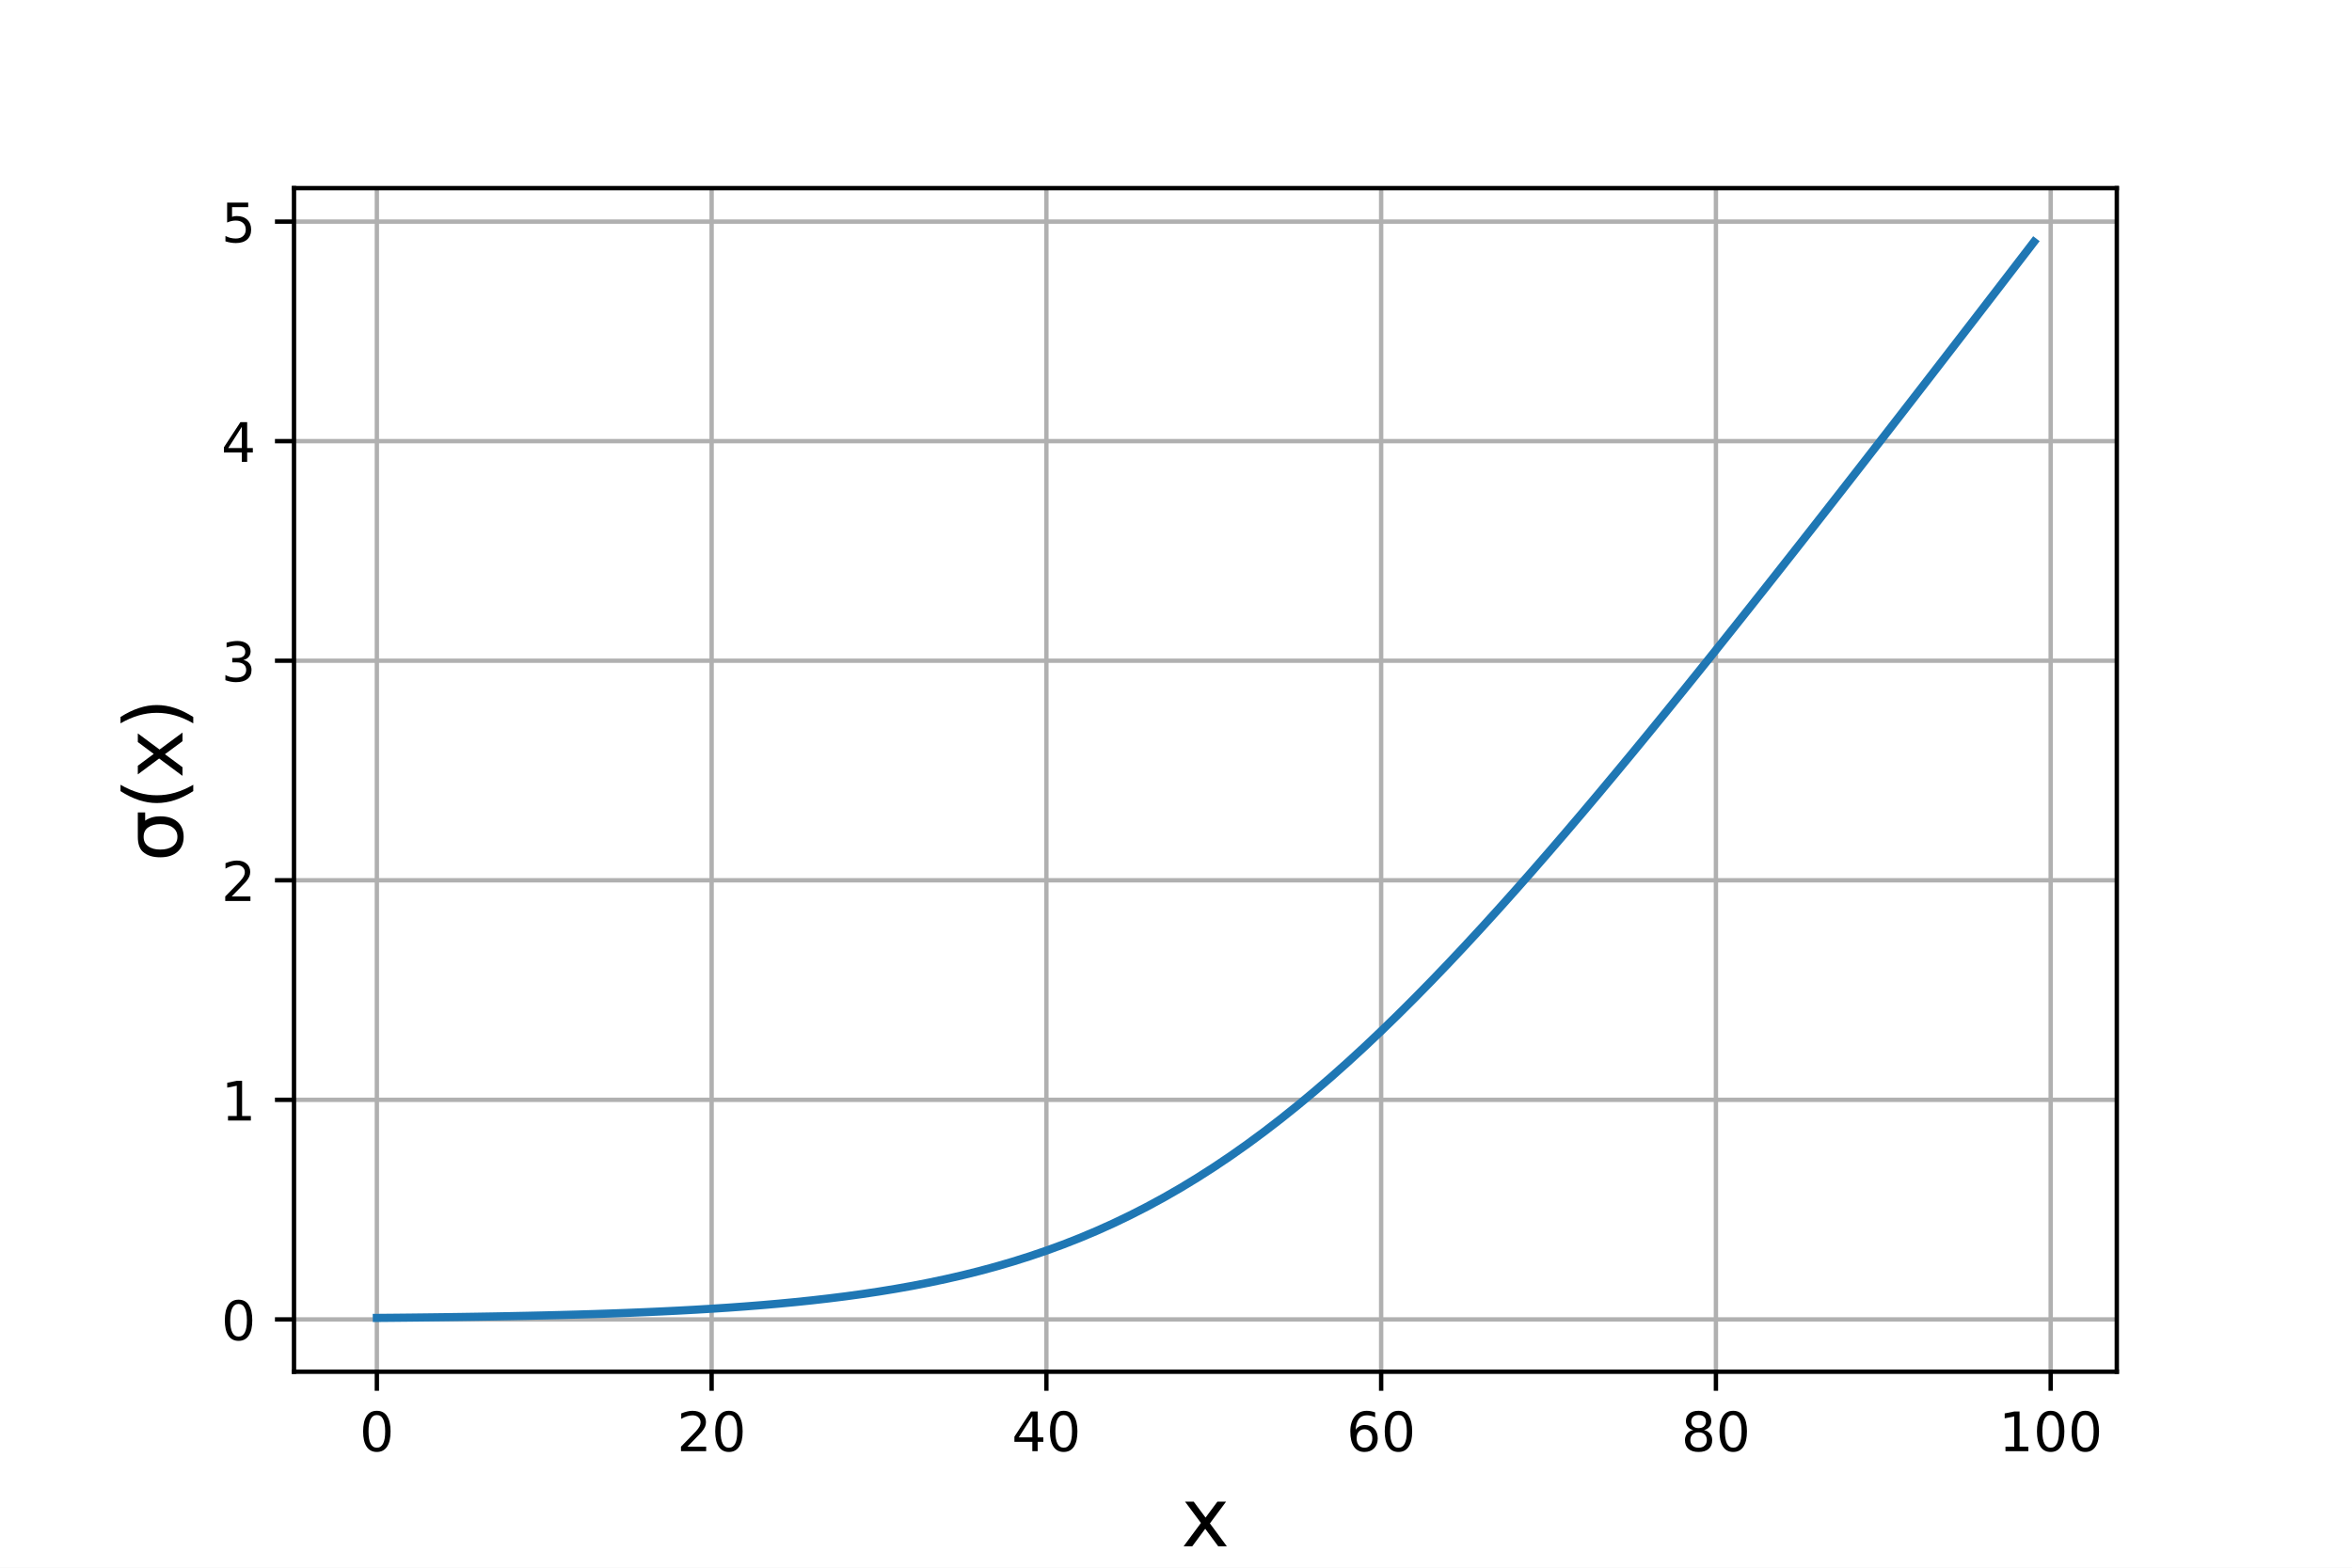
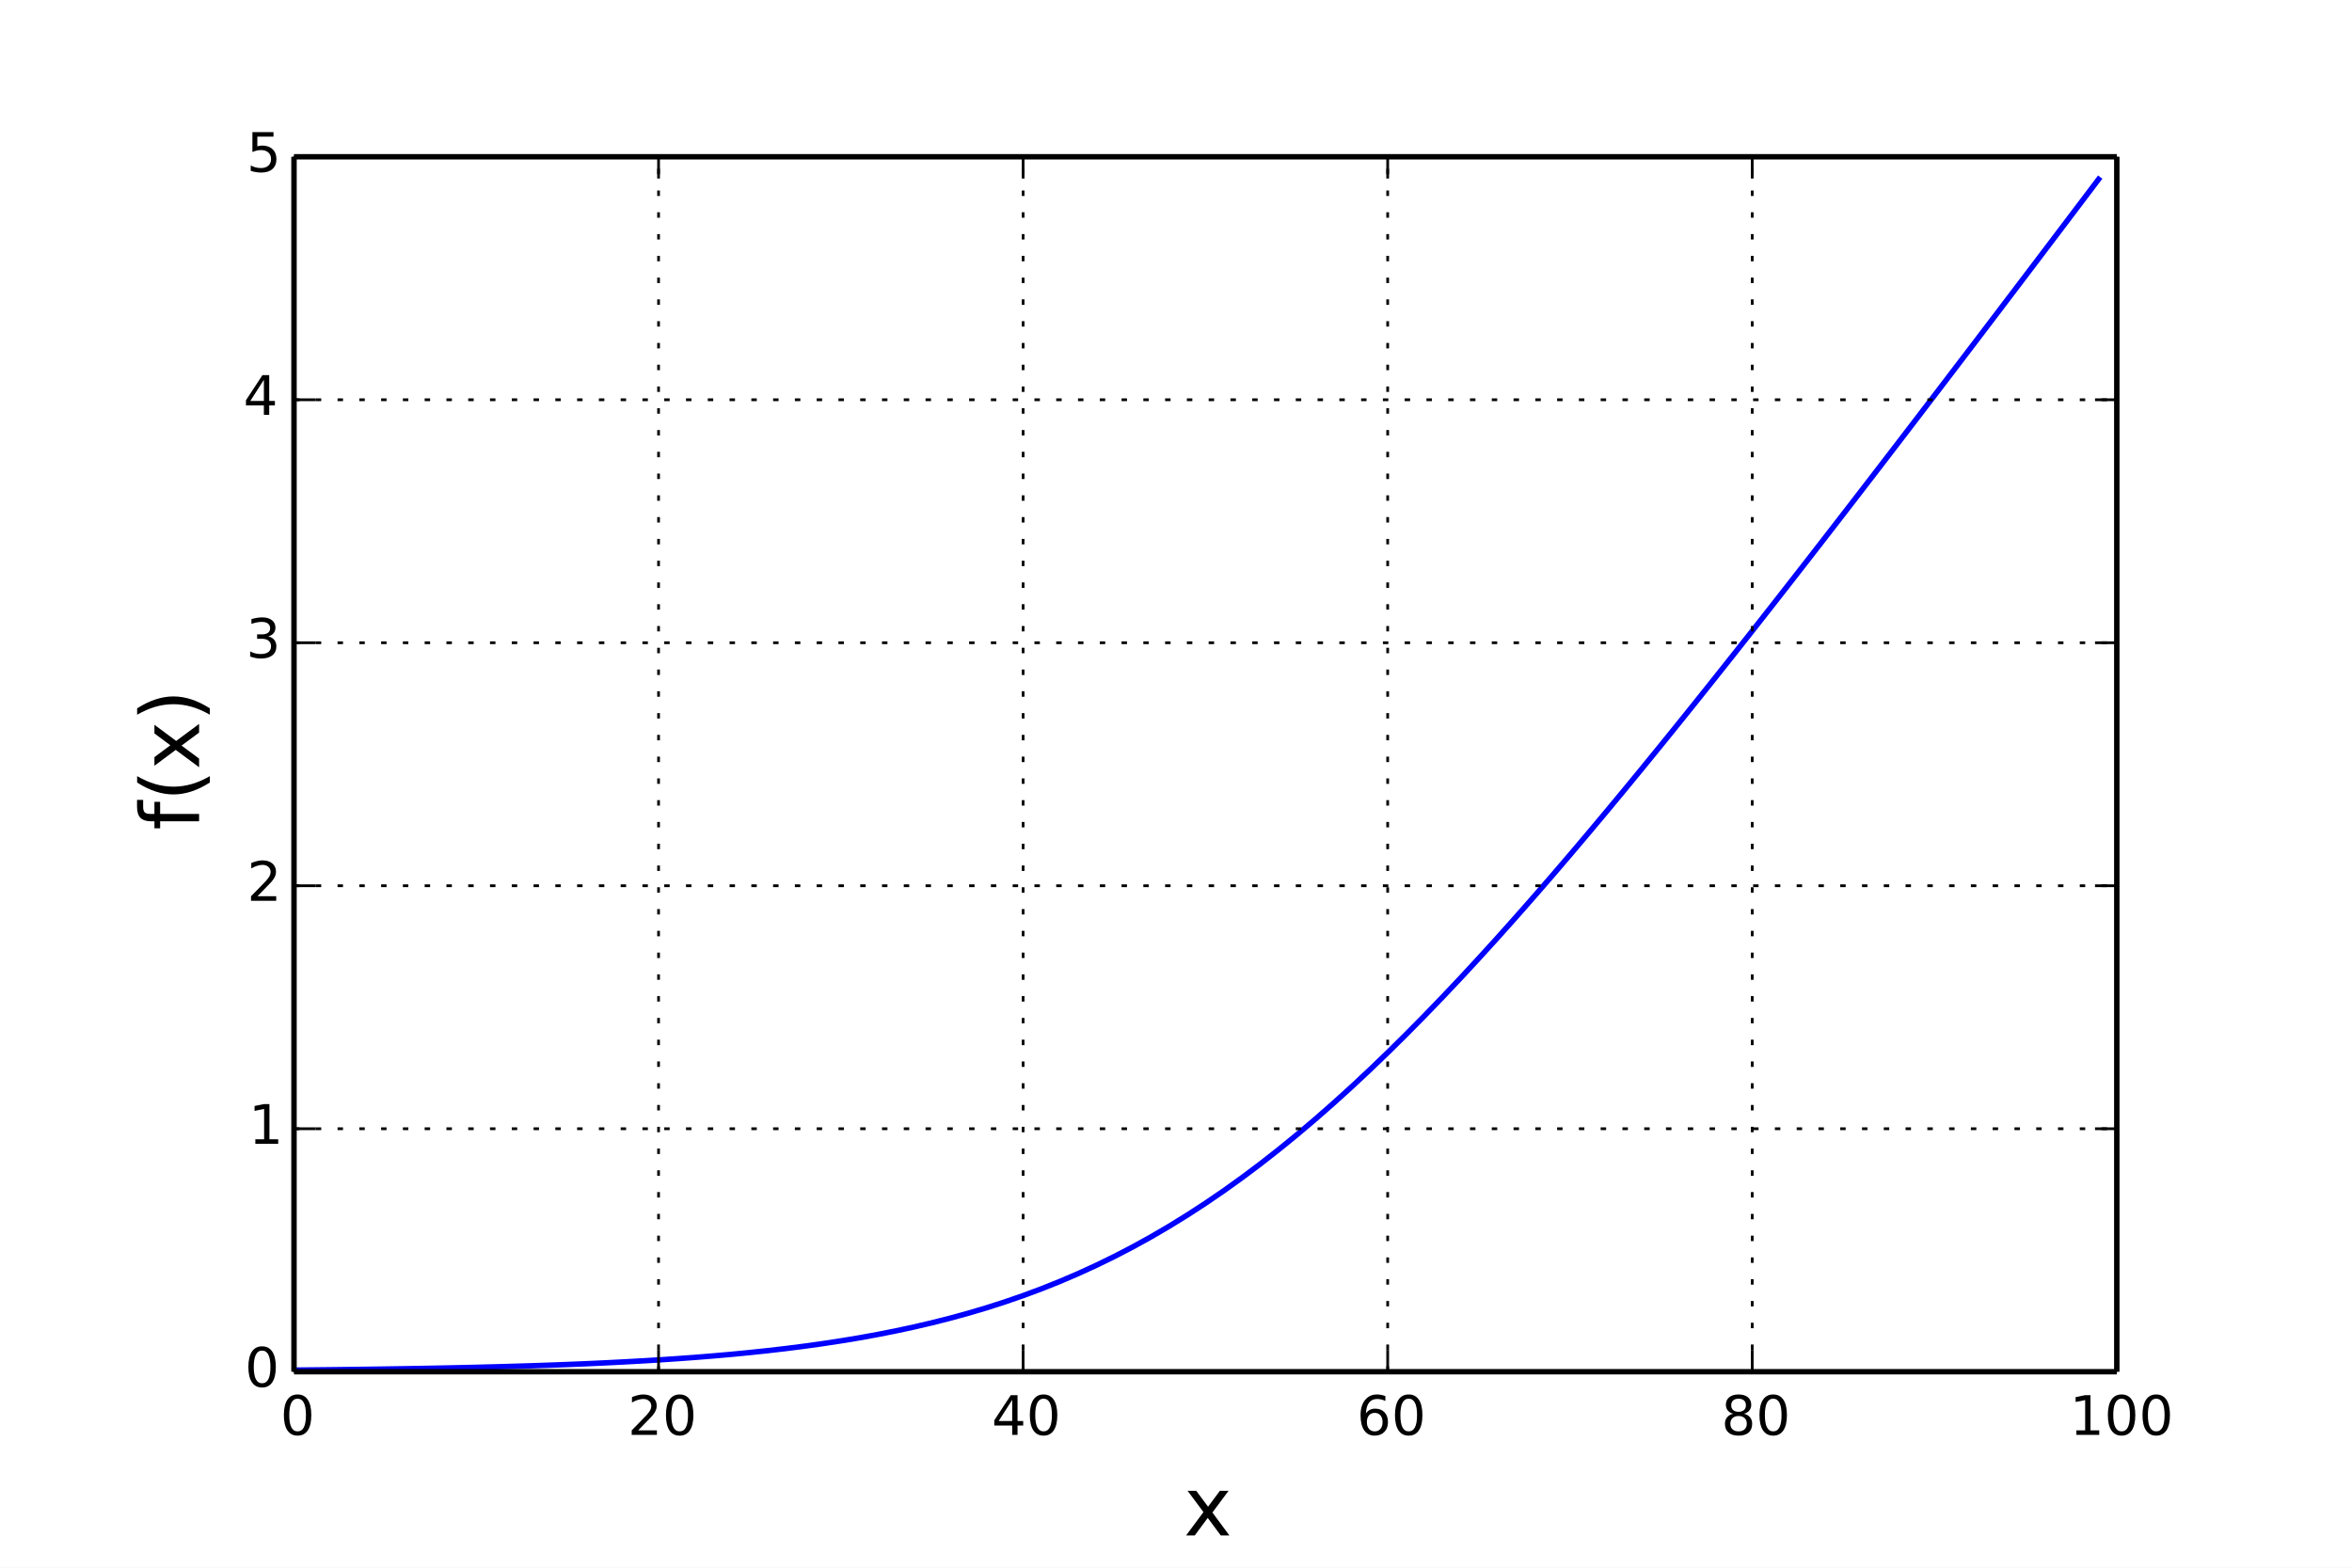
<svg xmlns="http://www.w3.org/2000/svg" xmlns:xlink="http://www.w3.org/1999/xlink" height="288pt" version="1.1" viewBox="0 0 432 288" width="432pt">
  <defs>
    <style type="text/css">
*{stroke-linecap:butt;stroke-linejoin:round;}
  </style>
  </defs>
  <g id="figure_1">
    <g id="patch_1">
-       <path d="M 0 288  L 432 288  L 432 0  L 0 0  z " style="fill:#ffffff;" />
+       <path d=" M0 288 L432 288 L432 0 L0 0 z " style="fill:#ffffff;" />
    </g>
    <g id="axes_1">
      <g id="patch_2">
-         <path d="M 54 252  L 388.8 252  L 388.8 34.56  L 54 34.56  z " style="fill:#ffffff;" />
+         <path d=" M54 252 L388.8 252 L388.8 28.8 L54 28.8 z " style="fill:#ffffff;" />
+       </g>
+       <g id="line2d_1">
+         <path clip-path="url(#p124b8dd147)" d=" M54 251.7 L57.348 251.669 L60.696 251.634 L64.044 251.596 L67.392 251.554 L70.74 251.507 L74.088 251.455 L77.436 251.398 L80.784 251.336 L84.132 251.266 L87.48 251.19 L90.828 251.105 L94.176 251.012 L97.524 250.91 L100.872 250.797 L104.22 250.672 L107.568 250.535 L110.916 250.383 L114.264 250.216 L117.612 250.033 L120.96 249.831 L124.308 249.609 L127.656 249.365 L131.004 249.096 L134.352 248.802 L137.7 248.478 L141.048 248.124 L144.396 247.735 L147.744 247.309 L151.092 246.843 L154.44 246.334 L157.788 245.778 L161.136 245.171 L164.484 244.51 L167.832 243.791 L171.18 243.009 L174.528 242.161 L177.876 241.241 L181.224 240.247 L184.572 239.173 L187.92 238.016 L191.268 236.771 L194.616 235.434 L197.964 234.002 L201.312 232.471 L204.66 230.837 L208.008 229.099 L211.356 227.254 L214.704 225.299 L218.052 223.234 L221.4 221.058 L224.748 218.77 L228.096 216.371 L231.444 213.862 L234.792 211.243 L238.14 208.517 L241.488 205.687 L244.836 202.754 L248.184 199.722 L251.532 196.595 L254.88 193.376 L258.228 190.069 L261.576 186.679 L264.924 183.209 L268.272 179.665 L271.62 176.049 L274.968 172.367 L278.316 168.622 L281.664 164.819 L285.012 160.962 L288.36 157.054 L291.708 153.099 L295.056 149.101 L298.404 145.063 L301.752 140.988 L305.1 136.878 L308.448 132.738 L311.796 128.568 L315.144 124.373 L318.492 120.153 L321.84 115.911 L325.188 111.649 L328.536 107.368 L331.884 103.071 L335.232 98.758 L338.58 94.432 L341.928 90.093 L345.276 85.742 L348.624 81.38 L351.972 77.009 L355.32 72.63 L358.668 68.242 L362.016 63.848 L365.364 59.446 L368.712 55.039 L372.06 50.627 L375.408 46.209 L378.756 41.788 L382.104 37.362 L385.452 32.933" style="fill:none;stroke:#0000ff;stroke-linecap:square;" />
      </g>
      <g id="matplotlib.axis_1">
        <g id="xtick_1">
-           <g id="line2d_1">
-             <path clip-path="url(#p9d5212f67c)" d="M 69.218 252  L 69.218 34.56  " style="fill:none;stroke:#b0b0b0;stroke-linecap:square;stroke-width:0.8;" />
-           </g>
          <g id="line2d_2">
-             <defs>
-               <path d="M 0 0  L 0 3.5  " id="m4f0f35b9bd" style="stroke:#000000;stroke-width:0.8;" />
-             </defs>
-             <g>
-               <use style="stroke:#000000;stroke-width:0.8;" x="69.218" xlink:href="#m4f0f35b9bd" y="252" />
+             <path clip-path="url(#p124b8dd147)" d=" M54 252 L54 28.8" style="fill:none;stroke:#000000;stroke-dasharray:1,3;stroke-dashoffset:0.0;stroke-width:0.5;" />
+           </g>
+           <g id="line2d_3">
+             <defs>
+               <path d=" M0 0 L0 -4" id="mc7db9fdffb" style="stroke:#000000;stroke-width:0.5;" />
+             </defs>
+             <g>
+               <use style="stroke:#000000;stroke-width:0.5;" x="54.0" xlink:href="#mc7db9fdffb" y="252.0" />
+             </g>
+           </g>
+           <g id="line2d_4">
+             <defs>
+               <path d=" M0 0 L0 4" id="m5a7d422ac3" style="stroke:#000000;stroke-width:0.5;" />
+             </defs>
+             <g>
+               <use style="stroke:#000000;stroke-width:0.5;" x="54.0" xlink:href="#m5a7d422ac3" y="28.8" />
            </g>
          </g>
          <g id="text_1">
            <defs>
-               <path d="M 31.781 66.406  Q 24.172 66.406 20.328 58.906  Q 16.5 51.422 16.5 36.375  Q 16.5 21.391 20.328 13.891  Q 24.172 6.391 31.781 6.391  Q 39.453 6.391 43.281 13.891  Q 47.125 21.391 47.125 36.375  Q 47.125 51.422 43.281 58.906  Q 39.453 66.406 31.781 66.406  z M 31.781 74.219  Q 44.047 74.219 50.516 64.516  Q 56.984 54.828 56.984 36.375  Q 56.984 17.969 50.516 8.266  Q 44.047 -1.422 31.781 -1.422  Q 19.531 -1.422 13.062 8.266  Q 6.594 17.969 6.594 36.375  Q 6.594 54.828 13.062 64.516  Q 19.531 74.219 31.781 74.219  z " id="DejaVuSans-30" />
-             </defs>
-             <g transform="translate(66.03693 266.5984)scale(0.1 -0.1)">
+               <path d=" M31.781 66.406 Q24.172 66.406 20.328 58.906 Q16.5 51.422 16.5 36.375 Q16.5 21.391 20.328 13.891 Q24.172 6.391 31.781 6.391 Q39.453 6.391 43.281 13.891 Q47.125 21.391 47.125 36.375 Q47.125 51.422 43.281 58.906 Q39.453 66.406 31.781 66.406 M31.781 74.219 Q44.047 74.219 50.516 64.516 Q56.984 54.828 56.984 36.375 Q56.984 17.969 50.516 8.266 Q44.047 -1.422 31.781 -1.422 Q19.531 -1.422 13.062 8.266 Q6.594 17.969 6.594 36.375 Q6.594 54.828 13.062 64.516 Q19.531 74.219 31.781 74.219" id="DejaVuSans-30" />
+             </defs>
+             <g transform="translate(51.48047 263.5984)scale(0.1 -0.1)">
              <use xlink:href="#DejaVuSans-30" />
            </g>
          </g>
        </g>
        <g id="xtick_2">
-           <g id="line2d_3">
-             <path clip-path="url(#p9d5212f67c)" d="M 130.706 252  L 130.706 34.56  " style="fill:none;stroke:#b0b0b0;stroke-linecap:square;stroke-width:0.8;" />
-           </g>
-           <g id="line2d_4">
-             <g>
-               <use style="stroke:#000000;stroke-width:0.8;" x="130.706" xlink:href="#m4f0f35b9bd" y="252" />
+           <g id="line2d_5">
+             <path clip-path="url(#p124b8dd147)" d=" M120.96 252 L120.96 28.8" style="fill:none;stroke:#000000;stroke-dasharray:1,3;stroke-dashoffset:0.0;stroke-width:0.5;" />
+           </g>
+           <g id="line2d_6">
+             <g>
+               <use style="stroke:#000000;stroke-width:0.5;" x="120.96" xlink:href="#mc7db9fdffb" y="252.0" />
+             </g>
+           </g>
+           <g id="line2d_7">
+             <g>
+               <use style="stroke:#000000;stroke-width:0.5;" x="120.96" xlink:href="#m5a7d422ac3" y="28.8" />
            </g>
          </g>
          <g id="text_2">
            <defs>
-               <path d="M 19.188 8.297  L 53.609 8.297  L 53.609 0  L 7.328 0  L 7.328 8.297  Q 12.938 14.109 22.625 23.891  Q 32.328 33.688 34.812 36.531  Q 39.547 41.844 41.422 45.531  Q 43.312 49.219 43.312 52.781  Q 43.312 58.594 39.234 62.25  Q 35.156 65.922 28.609 65.922  Q 23.969 65.922 18.812 64.312  Q 13.672 62.703 7.812 59.422  L 7.812 69.391  Q 13.766 71.781 18.938 73  Q 24.125 74.219 28.422 74.219  Q 39.75 74.219 46.484 68.547  Q 53.219 62.891 53.219 53.422  Q 53.219 48.922 51.531 44.891  Q 49.859 40.875 45.406 35.406  Q 44.188 33.984 37.641 27.219  Q 31.109 20.453 19.188 8.297  z " id="DejaVuSans-32" />
-             </defs>
-             <g transform="translate(124.3433 266.5984)scale(0.1 -0.1)">
+               <path d=" M19.188 8.297 L53.609 8.297 L53.609 0 L7.328 0 L7.328 8.297 Q12.938 14.109 22.625 23.891 Q32.328 33.688 34.812 36.531 Q39.547 41.844 41.422 45.531 Q43.312 49.219 43.312 52.781 Q43.312 58.594 39.234 62.25 Q35.156 65.922 28.609 65.922 Q23.969 65.922 18.812 64.312 Q13.672 62.703 7.812 59.422 L7.812 69.391 Q13.766 71.781 18.938 73 Q24.125 74.219 28.422 74.219 Q39.75 74.219 46.484 68.547 Q53.219 62.891 53.219 53.422 Q53.219 48.922 51.531 44.891 Q49.859 40.875 45.406 35.406 Q44.188 33.984 37.641 27.219 Q31.109 20.453 19.188 8.297" id="DejaVuSans-32" />
+             </defs>
+             <g transform="translate(115.2959 263.5984)scale(0.1 -0.1)">
              <use xlink:href="#DejaVuSans-32" />
              <use x="63.623" xlink:href="#DejaVuSans-30" />
            </g>
          </g>
        </g>
        <g id="xtick_3">
-           <g id="line2d_5">
-             <path clip-path="url(#p9d5212f67c)" d="M 192.193 252  L 192.193 34.56  " style="fill:none;stroke:#b0b0b0;stroke-linecap:square;stroke-width:0.8;" />
-           </g>
-           <g id="line2d_6">
-             <g>
-               <use style="stroke:#000000;stroke-width:0.8;" x="192.193" xlink:href="#m4f0f35b9bd" y="252" />
+           <g id="line2d_8">
+             <path clip-path="url(#p124b8dd147)" d=" M187.92 252 L187.92 28.8" style="fill:none;stroke:#000000;stroke-dasharray:1,3;stroke-dashoffset:0.0;stroke-width:0.5;" />
+           </g>
+           <g id="line2d_9">
+             <g>
+               <use style="stroke:#000000;stroke-width:0.5;" x="187.92" xlink:href="#mc7db9fdffb" y="252.0" />
+             </g>
+           </g>
+           <g id="line2d_10">
+             <g>
+               <use style="stroke:#000000;stroke-width:0.5;" x="187.92" xlink:href="#m5a7d422ac3" y="28.8" />
            </g>
          </g>
          <g id="text_3">
            <defs>
-               <path d="M 37.797 64.312  L 12.891 25.391  L 37.797 25.391  z M 35.203 72.906  L 47.609 72.906  L 47.609 25.391  L 58.016 25.391  L 58.016 17.188  L 47.609 17.188  L 47.609 0  L 37.797 0  L 37.797 17.188  L 4.891 17.188  L 4.891 26.703  z " id="DejaVuSans-34" />
-             </defs>
-             <g transform="translate(185.8309 266.5984)scale(0.1 -0.1)">
+               <path d=" M37.797 64.312 L12.891 25.391 L37.797 25.391 z  M35.203 72.906 L47.609 72.906 L47.609 25.391 L58.016 25.391 L58.016 17.188 L47.609 17.188 L47.609 0 L37.797 0 L37.797 17.188 L4.891 17.188 L4.891 26.703 z " id="DejaVuSans-34" />
+             </defs>
+             <g transform="translate(182.1341 263.5984)scale(0.1 -0.1)">
              <use xlink:href="#DejaVuSans-34" />
              <use x="63.623" xlink:href="#DejaVuSans-30" />
            </g>
          </g>
        </g>
        <g id="xtick_4">
-           <g id="line2d_7">
-             <path clip-path="url(#p9d5212f67c)" d="M 253.681 252  L 253.681 34.56  " style="fill:none;stroke:#b0b0b0;stroke-linecap:square;stroke-width:0.8;" />
-           </g>
-           <g id="line2d_8">
-             <g>
-               <use style="stroke:#000000;stroke-width:0.8;" x="253.681" xlink:href="#m4f0f35b9bd" y="252" />
+           <g id="line2d_11">
+             <path clip-path="url(#p124b8dd147)" d=" M254.88 252 L254.88 28.8" style="fill:none;stroke:#000000;stroke-dasharray:1,3;stroke-dashoffset:0.0;stroke-width:0.5;" />
+           </g>
+           <g id="line2d_12">
+             <g>
+               <use style="stroke:#000000;stroke-width:0.5;" x="254.88" xlink:href="#mc7db9fdffb" y="252.0" />
+             </g>
+           </g>
+           <g id="line2d_13">
+             <g>
+               <use style="stroke:#000000;stroke-width:0.5;" x="254.88" xlink:href="#m5a7d422ac3" y="28.8" />
            </g>
          </g>
          <g id="text_4">
            <defs>
-               <path d="M 33.016 40.375  Q 26.375 40.375 22.484 35.828  Q 18.609 31.297 18.609 23.391  Q 18.609 15.531 22.484 10.953  Q 26.375 6.391 33.016 6.391  Q 39.656 6.391 43.531 10.953  Q 47.406 15.531 47.406 23.391  Q 47.406 31.297 43.531 35.828  Q 39.656 40.375 33.016 40.375  z M 52.594 71.297  L 52.594 62.312  Q 48.875 64.062 45.094 64.984  Q 41.312 65.922 37.594 65.922  Q 27.828 65.922 22.672 59.328  Q 17.531 52.734 16.797 39.406  Q 19.672 43.656 24.016 45.922  Q 28.375 48.188 33.594 48.188  Q 44.578 48.188 50.953 41.516  Q 57.328 34.859 57.328 23.391  Q 57.328 12.156 50.688 5.359  Q 44.047 -1.422 33.016 -1.422  Q 20.359 -1.422 13.672 8.266  Q 6.984 17.969 6.984 36.375  Q 6.984 53.656 15.188 63.938  Q 23.391 74.219 37.203 74.219  Q 40.922 74.219 44.703 73.484  Q 48.484 72.75 52.594 71.297  z " id="DejaVuSans-36" />
-             </defs>
-             <g transform="translate(247.3185 266.5984)scale(0.1 -0.1)">
+               <path d=" M33.016 40.375 Q26.375 40.375 22.484 35.828 Q18.609 31.297 18.609 23.391 Q18.609 15.531 22.484 10.953 Q26.375 6.391 33.016 6.391 Q39.656 6.391 43.531 10.953 Q47.406 15.531 47.406 23.391 Q47.406 31.297 43.531 35.828 Q39.656 40.375 33.016 40.375 M52.594 71.297 L52.594 62.312 Q48.875 64.062 45.094 64.984 Q41.312 65.922 37.594 65.922 Q27.828 65.922 22.672 59.328 Q17.531 52.734 16.797 39.406 Q19.672 43.656 24.016 45.922 Q28.375 48.188 33.594 48.188 Q44.578 48.188 50.953 41.516 Q57.328 34.859 57.328 23.391 Q57.328 12.156 50.688 5.359 Q44.047 -1.422 33.016 -1.422 Q20.359 -1.422 13.672 8.266 Q6.984 17.969 6.984 36.375 Q6.984 53.656 15.188 63.938 Q23.391 74.219 37.203 74.219 Q40.922 74.219 44.703 73.484 Q48.484 72.75 52.594 71.297" id="DejaVuSans-36" />
+             </defs>
+             <g transform="translate(249.1987 263.5984)scale(0.1 -0.1)">
              <use xlink:href="#DejaVuSans-36" />
              <use x="63.623" xlink:href="#DejaVuSans-30" />
            </g>
          </g>
        </g>
        <g id="xtick_5">
-           <g id="line2d_9">
-             <path clip-path="url(#p9d5212f67c)" d="M 315.169 252  L 315.169 34.56  " style="fill:none;stroke:#b0b0b0;stroke-linecap:square;stroke-width:0.8;" />
-           </g>
-           <g id="line2d_10">
-             <g>
-               <use style="stroke:#000000;stroke-width:0.8;" x="315.169" xlink:href="#m4f0f35b9bd" y="252" />
+           <g id="line2d_14">
+             <path clip-path="url(#p124b8dd147)" d=" M321.84 252 L321.84 28.8" style="fill:none;stroke:#000000;stroke-dasharray:1,3;stroke-dashoffset:0.0;stroke-width:0.5;" />
+           </g>
+           <g id="line2d_15">
+             <g>
+               <use style="stroke:#000000;stroke-width:0.5;" x="321.84" xlink:href="#mc7db9fdffb" y="252.0" />
+             </g>
+           </g>
+           <g id="line2d_16">
+             <g>
+               <use style="stroke:#000000;stroke-width:0.5;" x="321.84" xlink:href="#m5a7d422ac3" y="28.8" />
            </g>
          </g>
          <g id="text_5">
            <defs>
-               <path d="M 31.781 34.625  Q 24.75 34.625 20.719 30.859  Q 16.703 27.094 16.703 20.516  Q 16.703 13.922 20.719 10.156  Q 24.75 6.391 31.781 6.391  Q 38.812 6.391 42.859 10.172  Q 46.922 13.969 46.922 20.516  Q 46.922 27.094 42.891 30.859  Q 38.875 34.625 31.781 34.625  z M 21.922 38.812  Q 15.578 40.375 12.031 44.719  Q 8.5 49.078 8.5 55.328  Q 8.5 64.062 14.719 69.141  Q 20.953 74.219 31.781 74.219  Q 42.672 74.219 48.875 69.141  Q 55.078 64.062 55.078 55.328  Q 55.078 49.078 51.531 44.719  Q 48 40.375 41.703 38.812  Q 48.828 37.156 52.797 32.312  Q 56.781 27.484 56.781 20.516  Q 56.781 9.906 50.312 4.234  Q 43.844 -1.422 31.781 -1.422  Q 19.734 -1.422 13.25 4.234  Q 6.781 9.906 6.781 20.516  Q 6.781 27.484 10.781 32.312  Q 14.797 37.156 21.922 38.812  z M 18.312 54.391  Q 18.312 48.734 21.844 45.562  Q 25.391 42.391 31.781 42.391  Q 38.141 42.391 41.719 45.562  Q 45.312 48.734 45.312 54.391  Q 45.312 60.062 41.719 63.234  Q 38.141 66.406 31.781 66.406  Q 25.391 66.406 21.844 63.234  Q 18.312 60.062 18.312 54.391  z " id="DejaVuSans-38" />
-             </defs>
-             <g transform="translate(308.8061 266.5984)scale(0.1 -0.1)">
+               <path d=" M31.781 34.625 Q24.75 34.625 20.719 30.859 Q16.703 27.094 16.703 20.516 Q16.703 13.922 20.719 10.156 Q24.75 6.391 31.781 6.391 Q38.812 6.391 42.859 10.172 Q46.922 13.969 46.922 20.516 Q46.922 27.094 42.891 30.859 Q38.875 34.625 31.781 34.625 M21.922 38.812 Q15.578 40.375 12.031 44.719 Q8.5 49.078 8.5 55.328 Q8.5 64.062 14.719 69.141 Q20.953 74.219 31.781 74.219 Q42.672 74.219 48.875 69.141 Q55.078 64.062 55.078 55.328 Q55.078 49.078 51.531 44.719 Q48 40.375 41.703 38.812 Q48.828 37.156 52.797 32.312 Q56.781 27.484 56.781 20.516 Q56.781 9.906 50.312 4.234 Q43.844 -1.422 31.781 -1.422 Q19.734 -1.422 13.25 4.234 Q6.781 9.906 6.781 20.516 Q6.781 27.484 10.781 32.312 Q14.797 37.156 21.922 38.812 M18.312 54.391 Q18.312 48.734 21.844 45.562 Q25.391 42.391 31.781 42.391 Q38.141 42.391 41.719 45.562 Q45.312 48.734 45.312 54.391 Q45.312 60.062 41.719 63.234 Q38.141 66.406 31.781 66.406 Q25.391 66.406 21.844 63.234 Q18.312 60.062 18.312 54.391" id="DejaVuSans-38" />
+             </defs>
+             <g transform="translate(316.1486 263.5984)scale(0.1 -0.1)">
              <use xlink:href="#DejaVuSans-38" />
              <use x="63.623" xlink:href="#DejaVuSans-30" />
            </g>
          </g>
        </g>
        <g id="xtick_6">
-           <g id="line2d_11">
-             <path clip-path="url(#p9d5212f67c)" d="M 376.656 252  L 376.656 34.56  " style="fill:none;stroke:#b0b0b0;stroke-linecap:square;stroke-width:0.8;" />
-           </g>
-           <g id="line2d_12">
-             <g>
-               <use style="stroke:#000000;stroke-width:0.8;" x="376.656" xlink:href="#m4f0f35b9bd" y="252" />
+           <g id="line2d_17">
+             <path clip-path="url(#p124b8dd147)" d=" M388.8 252 L388.8 28.8" style="fill:none;stroke:#000000;stroke-dasharray:1,3;stroke-dashoffset:0.0;stroke-width:0.5;" />
+           </g>
+           <g id="line2d_18">
+             <g>
+               <use style="stroke:#000000;stroke-width:0.5;" x="388.8" xlink:href="#mc7db9fdffb" y="252.0" />
+             </g>
+           </g>
+           <g id="line2d_19">
+             <g>
+               <use style="stroke:#000000;stroke-width:0.5;" x="388.8" xlink:href="#m5a7d422ac3" y="28.8" />
            </g>
          </g>
          <g id="text_6">
            <defs>
-               <path d="M 12.406 8.297  L 28.516 8.297  L 28.516 63.922  L 10.984 60.406  L 10.984 69.391  L 28.422 72.906  L 38.281 72.906  L 38.281 8.297  L 54.391 8.297  L 54.391 0  L 12.406 0  z " id="DejaVuSans-31" />
-             </defs>
-             <g transform="translate(367.1124 266.5984)scale(0.1 -0.1)">
+               <path d=" M12.406 8.297 L28.516 8.297 L28.516 63.922 L10.984 60.406 L10.984 69.391 L28.422 72.906 L38.281 72.906 L38.281 8.297 L54.391 8.297 L54.391 0 L12.406 0 z " id="DejaVuSans-31" />
+             </defs>
+             <g transform="translate(380.1375 263.5984)scale(0.1 -0.1)">
              <use xlink:href="#DejaVuSans-31" />
              <use x="63.623" xlink:href="#DejaVuSans-30" />
              <use x="127.246" xlink:href="#DejaVuSans-30" />
            </g>
          </g>
        </g>
        <g id="text_7">
          <defs>
-             <path d="M 54.891 54.688  L 35.109 28.078  L 55.906 0  L 45.312 0  L 29.391 21.484  L 13.484 0  L 2.875 0  L 24.125 28.609  L 4.688 54.688  L 15.281 54.688  L 29.781 35.203  L 44.281 54.688  z " id="DejaVuSans-78" />
+             <path d=" M54.891 54.688 L35.109 28.078 L55.906 0 L45.312 0 L29.391 21.484 L13.484 0 L2.875 0 L24.125 28.609 L4.688 54.688 L15.281 54.688 L29.781 35.203 L44.281 54.688 z " id="DejaVuSans-78" />
          </defs>
-           <g transform="translate(216.9609 284.0758)scale(0.15 -0.15)">
+           <g transform="translate(217.4227 282.0758)scale(0.15 -0.15)">
            <use xlink:href="#DejaVuSans-78" />
          </g>
        </g>
      </g>
      <g id="matplotlib.axis_2">
        <g id="ytick_1">
-           <g id="line2d_13">
-             <path clip-path="url(#p9d5212f67c)" d="M 54 242.387  L 388.8 242.387  " style="fill:none;stroke:#b0b0b0;stroke-linecap:square;stroke-width:0.8;" />
-           </g>
-           <g id="line2d_14">
-             <defs>
-               <path d="M 0 0  L -3.5 0  " id="m1e8f9659c5" style="stroke:#000000;stroke-width:0.8;" />
-             </defs>
-             <g>
-               <use style="stroke:#000000;stroke-width:0.8;" x="54" xlink:href="#m1e8f9659c5" y="242.387" />
+           <g id="line2d_20">
+             <path clip-path="url(#p124b8dd147)" d=" M54 252 L388.8 252" style="fill:none;stroke:#000000;stroke-dasharray:1,3;stroke-dashoffset:0.0;stroke-width:0.5;" />
+           </g>
+           <g id="line2d_21">
+             <defs>
+               <path d=" M0 0 L4 0" id="md7965d1ba0" style="stroke:#000000;stroke-width:0.5;" />
+             </defs>
+             <g>
+               <use style="stroke:#000000;stroke-width:0.5;" x="54.0" xlink:href="#md7965d1ba0" y="252.0" />
+             </g>
+           </g>
+           <g id="line2d_22">
+             <defs>
+               <path d=" M0 0 L-4 0" id="md9a1c1a7cd" style="stroke:#000000;stroke-width:0.5;" />
+             </defs>
+             <g>
+               <use style="stroke:#000000;stroke-width:0.5;" x="388.8" xlink:href="#md9a1c1a7cd" y="252.0" />
            </g>
          </g>
          <g id="text_8">
-             <g transform="translate(40.6375 246.1865)scale(0.1 -0.1)">
+             <g transform="translate(44.96094 254.7594)scale(0.1 -0.1)">
              <use xlink:href="#DejaVuSans-30" />
            </g>
          </g>
        </g>
        <g id="ytick_2">
-           <g id="line2d_15">
-             <path clip-path="url(#p9d5212f67c)" d="M 54 202.052  L 388.8 202.052  " style="fill:none;stroke:#b0b0b0;stroke-linecap:square;stroke-width:0.8;" />
-           </g>
-           <g id="line2d_16">
-             <g>
-               <use style="stroke:#000000;stroke-width:0.8;" x="54" xlink:href="#m1e8f9659c5" y="202.052" />
+           <g id="line2d_23">
+             <path clip-path="url(#p124b8dd147)" d=" M54 207.36 L388.8 207.36" style="fill:none;stroke:#000000;stroke-dasharray:1,3;stroke-dashoffset:0.0;stroke-width:0.5;" />
+           </g>
+           <g id="line2d_24">
+             <g>
+               <use style="stroke:#000000;stroke-width:0.5;" x="54.0" xlink:href="#md7965d1ba0" y="207.36" />
+             </g>
+           </g>
+           <g id="line2d_25">
+             <g>
+               <use style="stroke:#000000;stroke-width:0.5;" x="388.8" xlink:href="#md9a1c1a7cd" y="207.36" />
            </g>
          </g>
          <g id="text_9">
-             <g transform="translate(40.6375 205.8509)scale(0.1 -0.1)">
+             <g transform="translate(45.65937 210.1194)scale(0.1 -0.1)">
              <use xlink:href="#DejaVuSans-31" />
            </g>
          </g>
        </g>
        <g id="ytick_3">
-           <g id="line2d_17">
-             <path clip-path="url(#p9d5212f67c)" d="M 54 161.716  L 388.8 161.716  " style="fill:none;stroke:#b0b0b0;stroke-linecap:square;stroke-width:0.8;" />
-           </g>
-           <g id="line2d_18">
-             <g>
-               <use style="stroke:#000000;stroke-width:0.8;" x="54" xlink:href="#m1e8f9659c5" y="161.716" />
+           <g id="line2d_26">
+             <path clip-path="url(#p124b8dd147)" d=" M54 162.72 L388.8 162.72" style="fill:none;stroke:#000000;stroke-dasharray:1,3;stroke-dashoffset:0.0;stroke-width:0.5;" />
+           </g>
+           <g id="line2d_27">
+             <g>
+               <use style="stroke:#000000;stroke-width:0.5;" x="54.0" xlink:href="#md7965d1ba0" y="162.72" />
+             </g>
+           </g>
+           <g id="line2d_28">
+             <g>
+               <use style="stroke:#000000;stroke-width:0.5;" x="388.8" xlink:href="#md9a1c1a7cd" y="162.72" />
            </g>
          </g>
          <g id="text_10">
-             <g transform="translate(40.6375 165.5153)scale(0.1 -0.1)">
+             <g transform="translate(45.37188 165.4794)scale(0.1 -0.1)">
              <use xlink:href="#DejaVuSans-32" />
            </g>
          </g>
        </g>
        <g id="ytick_4">
-           <g id="line2d_19">
-             <path clip-path="url(#p9d5212f67c)" d="M 54 121.38  L 388.8 121.38  " style="fill:none;stroke:#b0b0b0;stroke-linecap:square;stroke-width:0.8;" />
-           </g>
-           <g id="line2d_20">
-             <g>
-               <use style="stroke:#000000;stroke-width:0.8;" x="54" xlink:href="#m1e8f9659c5" y="121.38" />
+           <g id="line2d_29">
+             <path clip-path="url(#p124b8dd147)" d=" M54 118.08 L388.8 118.08" style="fill:none;stroke:#000000;stroke-dasharray:1,3;stroke-dashoffset:0.0;stroke-width:0.5;" />
+           </g>
+           <g id="line2d_30">
+             <g>
+               <use style="stroke:#000000;stroke-width:0.5;" x="54.0" xlink:href="#md7965d1ba0" y="118.08" />
+             </g>
+           </g>
+           <g id="line2d_31">
+             <g>
+               <use style="stroke:#000000;stroke-width:0.5;" x="388.8" xlink:href="#md9a1c1a7cd" y="118.08" />
            </g>
          </g>
          <g id="text_11">
            <defs>
-               <path d="M 40.578 39.312  Q 47.656 37.797 51.625 33  Q 55.609 28.219 55.609 21.188  Q 55.609 10.406 48.188 4.484  Q 40.766 -1.422 27.094 -1.422  Q 22.516 -1.422 17.656 -0.516  Q 12.797 0.391 7.625 2.203  L 7.625 11.719  Q 11.719 9.328 16.594 8.109  Q 21.484 6.891 26.812 6.891  Q 36.078 6.891 40.938 10.547  Q 45.797 14.203 45.797 21.188  Q 45.797 27.641 41.281 31.266  Q 36.766 34.906 28.719 34.906  L 20.219 34.906  L 20.219 43.016  L 29.109 43.016  Q 36.375 43.016 40.234 45.922  Q 44.094 48.828 44.094 54.297  Q 44.094 59.906 40.109 62.906  Q 36.141 65.922 28.719 65.922  Q 24.656 65.922 20.016 65.031  Q 15.375 64.156 9.812 62.312  L 9.812 71.094  Q 15.438 72.656 20.344 73.438  Q 25.25 74.219 29.594 74.219  Q 40.828 74.219 47.359 69.109  Q 53.906 64.016 53.906 55.328  Q 53.906 49.266 50.438 45.094  Q 46.969 40.922 40.578 39.312  z " id="DejaVuSans-33" />
-             </defs>
-             <g transform="translate(40.6375 125.1797)scale(0.1 -0.1)">
+               <path d=" M40.578 39.312 Q47.656 37.797 51.625 33 Q55.609 28.219 55.609 21.188 Q55.609 10.406 48.188 4.484 Q40.766 -1.422 27.094 -1.422 Q22.516 -1.422 17.656 -0.516 Q12.797 0.391 7.625 2.203 L7.625 11.719 Q11.719 9.328 16.594 8.109 Q21.484 6.891 26.812 6.891 Q36.078 6.891 40.938 10.547 Q45.797 14.203 45.797 21.188 Q45.797 27.641 41.281 31.266 Q36.766 34.906 28.719 34.906 L20.219 34.906 L20.219 43.016 L29.109 43.016 Q36.375 43.016 40.234 45.922 Q44.094 48.828 44.094 54.297 Q44.094 59.906 40.109 62.906 Q36.141 65.922 28.719 65.922 Q24.656 65.922 20.016 65.031 Q15.375 64.156 9.812 62.312 L9.812 71.094 Q15.438 72.656 20.344 73.438 Q25.25 74.219 29.594 74.219 Q40.828 74.219 47.359 69.109 Q53.906 64.016 53.906 55.328 Q53.906 49.266 50.438 45.094 Q46.969 40.922 40.578 39.312" id="DejaVuSans-33" />
+             </defs>
+             <g transform="translate(45.20156 120.8394)scale(0.1 -0.1)">
              <use xlink:href="#DejaVuSans-33" />
            </g>
          </g>
        </g>
        <g id="ytick_5">
-           <g id="line2d_21">
-             <path clip-path="url(#p9d5212f67c)" d="M 54 81.045  L 388.8 81.045  " style="fill:none;stroke:#b0b0b0;stroke-linecap:square;stroke-width:0.8;" />
-           </g>
-           <g id="line2d_22">
-             <g>
-               <use style="stroke:#000000;stroke-width:0.8;" x="54" xlink:href="#m1e8f9659c5" y="81.045" />
+           <g id="line2d_32">
+             <path clip-path="url(#p124b8dd147)" d=" M54 73.44 L388.8 73.44" style="fill:none;stroke:#000000;stroke-dasharray:1,3;stroke-dashoffset:0.0;stroke-width:0.5;" />
+           </g>
+           <g id="line2d_33">
+             <g>
+               <use style="stroke:#000000;stroke-width:0.5;" x="54.0" xlink:href="#md7965d1ba0" y="73.44" />
+             </g>
+           </g>
+           <g id="line2d_34">
+             <g>
+               <use style="stroke:#000000;stroke-width:0.5;" x="388.8" xlink:href="#md9a1c1a7cd" y="73.44" />
            </g>
          </g>
          <g id="text_12">
-             <g transform="translate(40.6375 84.84413)scale(0.1 -0.1)">
+             <g transform="translate(44.6875 76.19938)scale(0.1 -0.1)">
              <use xlink:href="#DejaVuSans-34" />
            </g>
          </g>
        </g>
        <g id="ytick_6">
-           <g id="line2d_23">
-             <path clip-path="url(#p9d5212f67c)" d="M 54 40.709  L 388.8 40.709  " style="fill:none;stroke:#b0b0b0;stroke-linecap:square;stroke-width:0.8;" />
-           </g>
-           <g id="line2d_24">
-             <g>
-               <use style="stroke:#000000;stroke-width:0.8;" x="54" xlink:href="#m1e8f9659c5" y="40.709" />
+           <g id="line2d_35">
+             <path clip-path="url(#p124b8dd147)" d=" M54 28.8 L388.8 28.8" style="fill:none;stroke:#000000;stroke-dasharray:1,3;stroke-dashoffset:0.0;stroke-width:0.5;" />
+           </g>
+           <g id="line2d_36">
+             <g>
+               <use style="stroke:#000000;stroke-width:0.5;" x="54.0" xlink:href="#md7965d1ba0" y="28.8" />
+             </g>
+           </g>
+           <g id="line2d_37">
+             <g>
+               <use style="stroke:#000000;stroke-width:0.5;" x="388.8" xlink:href="#md9a1c1a7cd" y="28.8" />
            </g>
          </g>
          <g id="text_13">
            <defs>
-               <path d="M 10.797 72.906  L 49.516 72.906  L 49.516 64.594  L 19.828 64.594  L 19.828 46.734  Q 21.969 47.469 24.109 47.828  Q 26.266 48.188 28.422 48.188  Q 40.625 48.188 47.75 41.5  Q 54.891 34.812 54.891 23.391  Q 54.891 11.625 47.562 5.094  Q 40.234 -1.422 26.906 -1.422  Q 22.312 -1.422 17.547 -0.641  Q 12.797 0.141 7.719 1.703  L 7.719 11.625  Q 12.109 9.234 16.797 8.062  Q 21.484 6.891 26.703 6.891  Q 35.156 6.891 40.078 11.328  Q 45.016 15.766 45.016 23.391  Q 45.016 31 40.078 35.438  Q 35.156 39.891 26.703 39.891  Q 22.75 39.891 18.812 39.016  Q 14.891 38.141 10.797 36.281  z " id="DejaVuSans-35" />
-             </defs>
-             <g transform="translate(40.6375 44.50855)scale(0.1 -0.1)">
+               <path d=" M10.797 72.906 L49.516 72.906 L49.516 64.594 L19.828 64.594 L19.828 46.734 Q21.969 47.469 24.109 47.828 Q26.266 48.188 28.422 48.188 Q40.625 48.188 47.75 41.5 Q54.891 34.812 54.891 23.391 Q54.891 11.625 47.562 5.094 Q40.234 -1.422 26.906 -1.422 Q22.312 -1.422 17.547 -0.641 Q12.797 0.141 7.719 1.703 L7.719 11.625 Q12.109 9.234 16.797 8.062 Q21.484 6.891 26.703 6.891 Q35.156 6.891 40.078 11.328 Q45.016 15.766 45.016 23.391 Q45.016 31 40.078 35.438 Q35.156 39.891 26.703 39.891 Q22.75 39.891 18.812 39.016 Q14.891 38.141 10.797 36.281 z " id="DejaVuSans-35" />
+             </defs>
+             <g transform="translate(45.28281 31.55937)scale(0.1 -0.1)">
              <use xlink:href="#DejaVuSans-35" />
            </g>
          </g>
        </g>
        <g id="text_14">
          <defs>
-             <path d="M 30.609 47.562  Q 23.188 47.562 19.188 42.188  Q 14.984 36.578 14.984 27.297  Q 14.984 17.484 19.156 11.844  Q 23.344 6.203 30.609 6.203  Q 37.797 6.203 41.984 11.859  Q 46.188 17.531 46.188 27.297  Q 46.188 36.234 42 42.188  Q 38.141 47.562 30.609 47.562  z M 30.609 54.688  L 60.453 54.688  L 60.453 45.703  L 50.391 45.703  Q 55.719 38.094 55.719 27.297  Q 55.719 13.875 49.031 6.25  Q 42.328 -1.422 30.609 -1.422  Q 18.844 -1.422 12.203 6.25  Q 5.516 13.875 5.516 27.297  Q 5.516 40.828 12.203 48.391  Q 17.719 54.688 30.609 54.688  z " id="DejaVuSans-3c3" />
-             <path d="M 31 75.875  Q 24.469 64.656 21.281 53.656  Q 18.109 42.672 18.109 31.391  Q 18.109 20.125 21.312 9.062  Q 24.516 -2 31 -13.188  L 23.188 -13.188  Q 15.875 -1.703 12.234 9.375  Q 8.594 20.453 8.594 31.391  Q 8.594 42.281 12.203 53.312  Q 15.828 64.359 23.188 75.875  z " id="DejaVuSans-28" />
-             <path d="M 8.016 75.875  L 15.828 75.875  Q 23.141 64.359 26.781 53.312  Q 30.422 42.281 30.422 31.391  Q 30.422 20.453 26.781 9.375  Q 23.141 -1.703 15.828 -13.188  L 8.016 -13.188  Q 14.5 -2 17.703 9.062  Q 20.906 20.125 20.906 31.391  Q 20.906 42.672 17.703 53.656  Q 14.5 64.656 8.016 75.875  z " id="DejaVuSans-29" />
+             <path d=" M37.109 75.984 L37.109 68.5 L28.516 68.5 Q23.688 68.5 21.797 66.547 Q19.922 64.594 19.922 59.516 L19.922 54.688 L34.719 54.688 L34.719 47.703 L19.922 47.703 L19.922 0 L10.891 0 L10.891 47.703 L2.297 47.703 L2.297 54.688 L10.891 54.688 L10.891 58.5 Q10.891 67.625 15.141 71.797 Q19.391 75.984 28.609 75.984 z " id="DejaVuSans-66" />
+             <path d=" M8.016 75.875 L15.828 75.875 Q23.141 64.359 26.781 53.312 Q30.422 42.281 30.422 31.391 Q30.422 20.453 26.781 9.375 Q23.141 -1.703 15.828 -13.188 L8.016 -13.188 Q14.5 -2 17.703 9.062 Q20.906 20.125 20.906 31.391 Q20.906 42.672 17.703 53.656 Q14.5 64.656 8.016 75.875" id="DejaVuSans-29" />
+             <path d=" M31 75.875 Q24.469 64.656 21.281 53.656 Q18.109 42.672 18.109 31.391 Q18.109 20.125 21.312 9.062 Q24.516 -2 31 -13.188 L23.188 -13.188 Q15.875 -1.703 12.234 9.375 Q8.594 20.453 8.594 31.391 Q8.594 42.281 12.203 53.312 Q15.828 64.359 23.188 75.875 z " id="DejaVuSans-28" />
          </defs>
-           <g transform="translate(33.51797 158.3245)rotate(-90)scale(0.15 -0.15)">
-             <use xlink:href="#DejaVuSans-3c3" />
-             <use x="63.379" xlink:href="#DejaVuSans-28" />
-             <use x="102.393" xlink:href="#DejaVuSans-78" />
-             <use x="161.572" xlink:href="#DejaVuSans-29" />
-           </g>
-         </g>
-       </g>
-       <g id="line2d_25">
-         <path clip-path="url(#p9d5212f67c)" d="M 69.218 242.116  L 72.293 242.088  L 75.367 242.057  L 78.441 242.022  L 81.516 241.984  L 84.59 241.942  L 87.664 241.895  L 90.739 241.844  L 93.813 241.787  L 96.888 241.724  L 99.962 241.655  L 103.036 241.579  L 106.111 241.495  L 109.185 241.402  L 112.26 241.3  L 115.334 241.187  L 118.408 241.063  L 121.483 240.926  L 124.557 240.776  L 127.631 240.61  L 130.706 240.427  L 133.78 240.227  L 136.855 240.006  L 139.929 239.764  L 143.003 239.497  L 146.078 239.205  L 149.152 238.885  L 152.226 238.533  L 155.301 238.149  L 158.375 237.728  L 161.45 237.268  L 164.524 236.765  L 167.598 236.217  L 170.673 235.619  L 173.747 234.969  L 176.821 234.263  L 179.896 233.497  L 182.97 232.666  L 186.045 231.768  L 189.119 230.797  L 192.193 229.752  L 195.268 228.627  L 198.342 227.419  L 201.417 226.124  L 204.491 224.741  L 207.565 223.265  L 210.64 221.694  L 213.714 220.027  L 216.788 218.261  L 219.863 216.395  L 222.937 214.429  L 226.012 212.362  L 229.086 210.194  L 232.16 207.926  L 235.235 205.56  L 238.309 203.097  L 241.383 200.54  L 244.458 197.89  L 247.532 195.15  L 250.607 192.325  L 253.681 189.416  L 256.755 186.428  L 259.83 183.365  L 262.904 180.23  L 265.979 177.027  L 269.053 173.76  L 272.127 170.433  L 275.202 167.049  L 278.276 163.613  L 281.35 160.127  L 284.425 156.596  L 287.499 153.023  L 290.574 149.41  L 293.648 145.762  L 296.722 142.079  L 299.797 138.366  L 302.871 134.625  L 305.945 130.858  L 309.02 127.066  L 312.094 123.254  L 315.169 119.421  L 318.243 115.57  L 321.317 111.702  L 324.392 107.819  L 327.466 103.922  L 330.54 100.013  L 333.615 96.092  L 336.689 92.16  L 339.764 88.22  L 342.838 84.27  L 345.912 80.313  L 348.987 76.348  L 352.061 72.377  L 355.136 68.401  L 358.21 64.418  L 361.284 60.432  L 364.359 56.44  L 367.433 52.445  L 370.507 48.446  L 373.582 44.444  " style="fill:none;stroke:#1f77b4;stroke-linecap:square;stroke-width:1.5;" />
+           <g transform="translate(36.56797 152.5148)rotate(-90.0)scale(0.15 -0.15)">
+             <use xlink:href="#DejaVuSans-66" />
+             <use x="35.205" xlink:href="#DejaVuSans-28" />
+             <use x="74.219" xlink:href="#DejaVuSans-78" />
+             <use x="133.398" xlink:href="#DejaVuSans-29" />
+           </g>
+         </g>
      </g>
      <g id="patch_3">
-         <path d="M 54 252  L 54 34.56  " style="fill:none;stroke:#000000;stroke-linecap:square;stroke-linejoin:miter;stroke-width:0.8;" />
+         <path d=" M54 252 L54 28.8" style="fill:none;stroke:#000000;" />
      </g>
      <g id="patch_4">
-         <path d="M 388.8 252  L 388.8 34.56  " style="fill:none;stroke:#000000;stroke-linecap:square;stroke-linejoin:miter;stroke-width:0.8;" />
+         <path d=" M54 252 L388.8 252" style="fill:none;stroke:#000000;" />
      </g>
      <g id="patch_5">
-         <path d="M 54 252  L 388.8 252  " style="fill:none;stroke:#000000;stroke-linecap:square;stroke-linejoin:miter;stroke-width:0.8;" />
+         <path d=" M388.8 252 L388.8 28.8" style="fill:none;stroke:#000000;" />
      </g>
      <g id="patch_6">
-         <path d="M 54 34.56  L 388.8 34.56  " style="fill:none;stroke:#000000;stroke-linecap:square;stroke-linejoin:miter;stroke-width:0.8;" />
+         <path d=" M54 28.8 L388.8 28.8" style="fill:none;stroke:#000000;" />
      </g>
    </g>
  </g>
  <defs>
-     <clipPath id="p9d5212f67c">
-       <rect height="217.44" width="334.8" x="54" y="34.56" />
+     <clipPath id="p124b8dd147">
+       <rect height="223.2" width="334.8" x="54.0" y="28.8" />
    </clipPath>
  </defs>
</svg>
